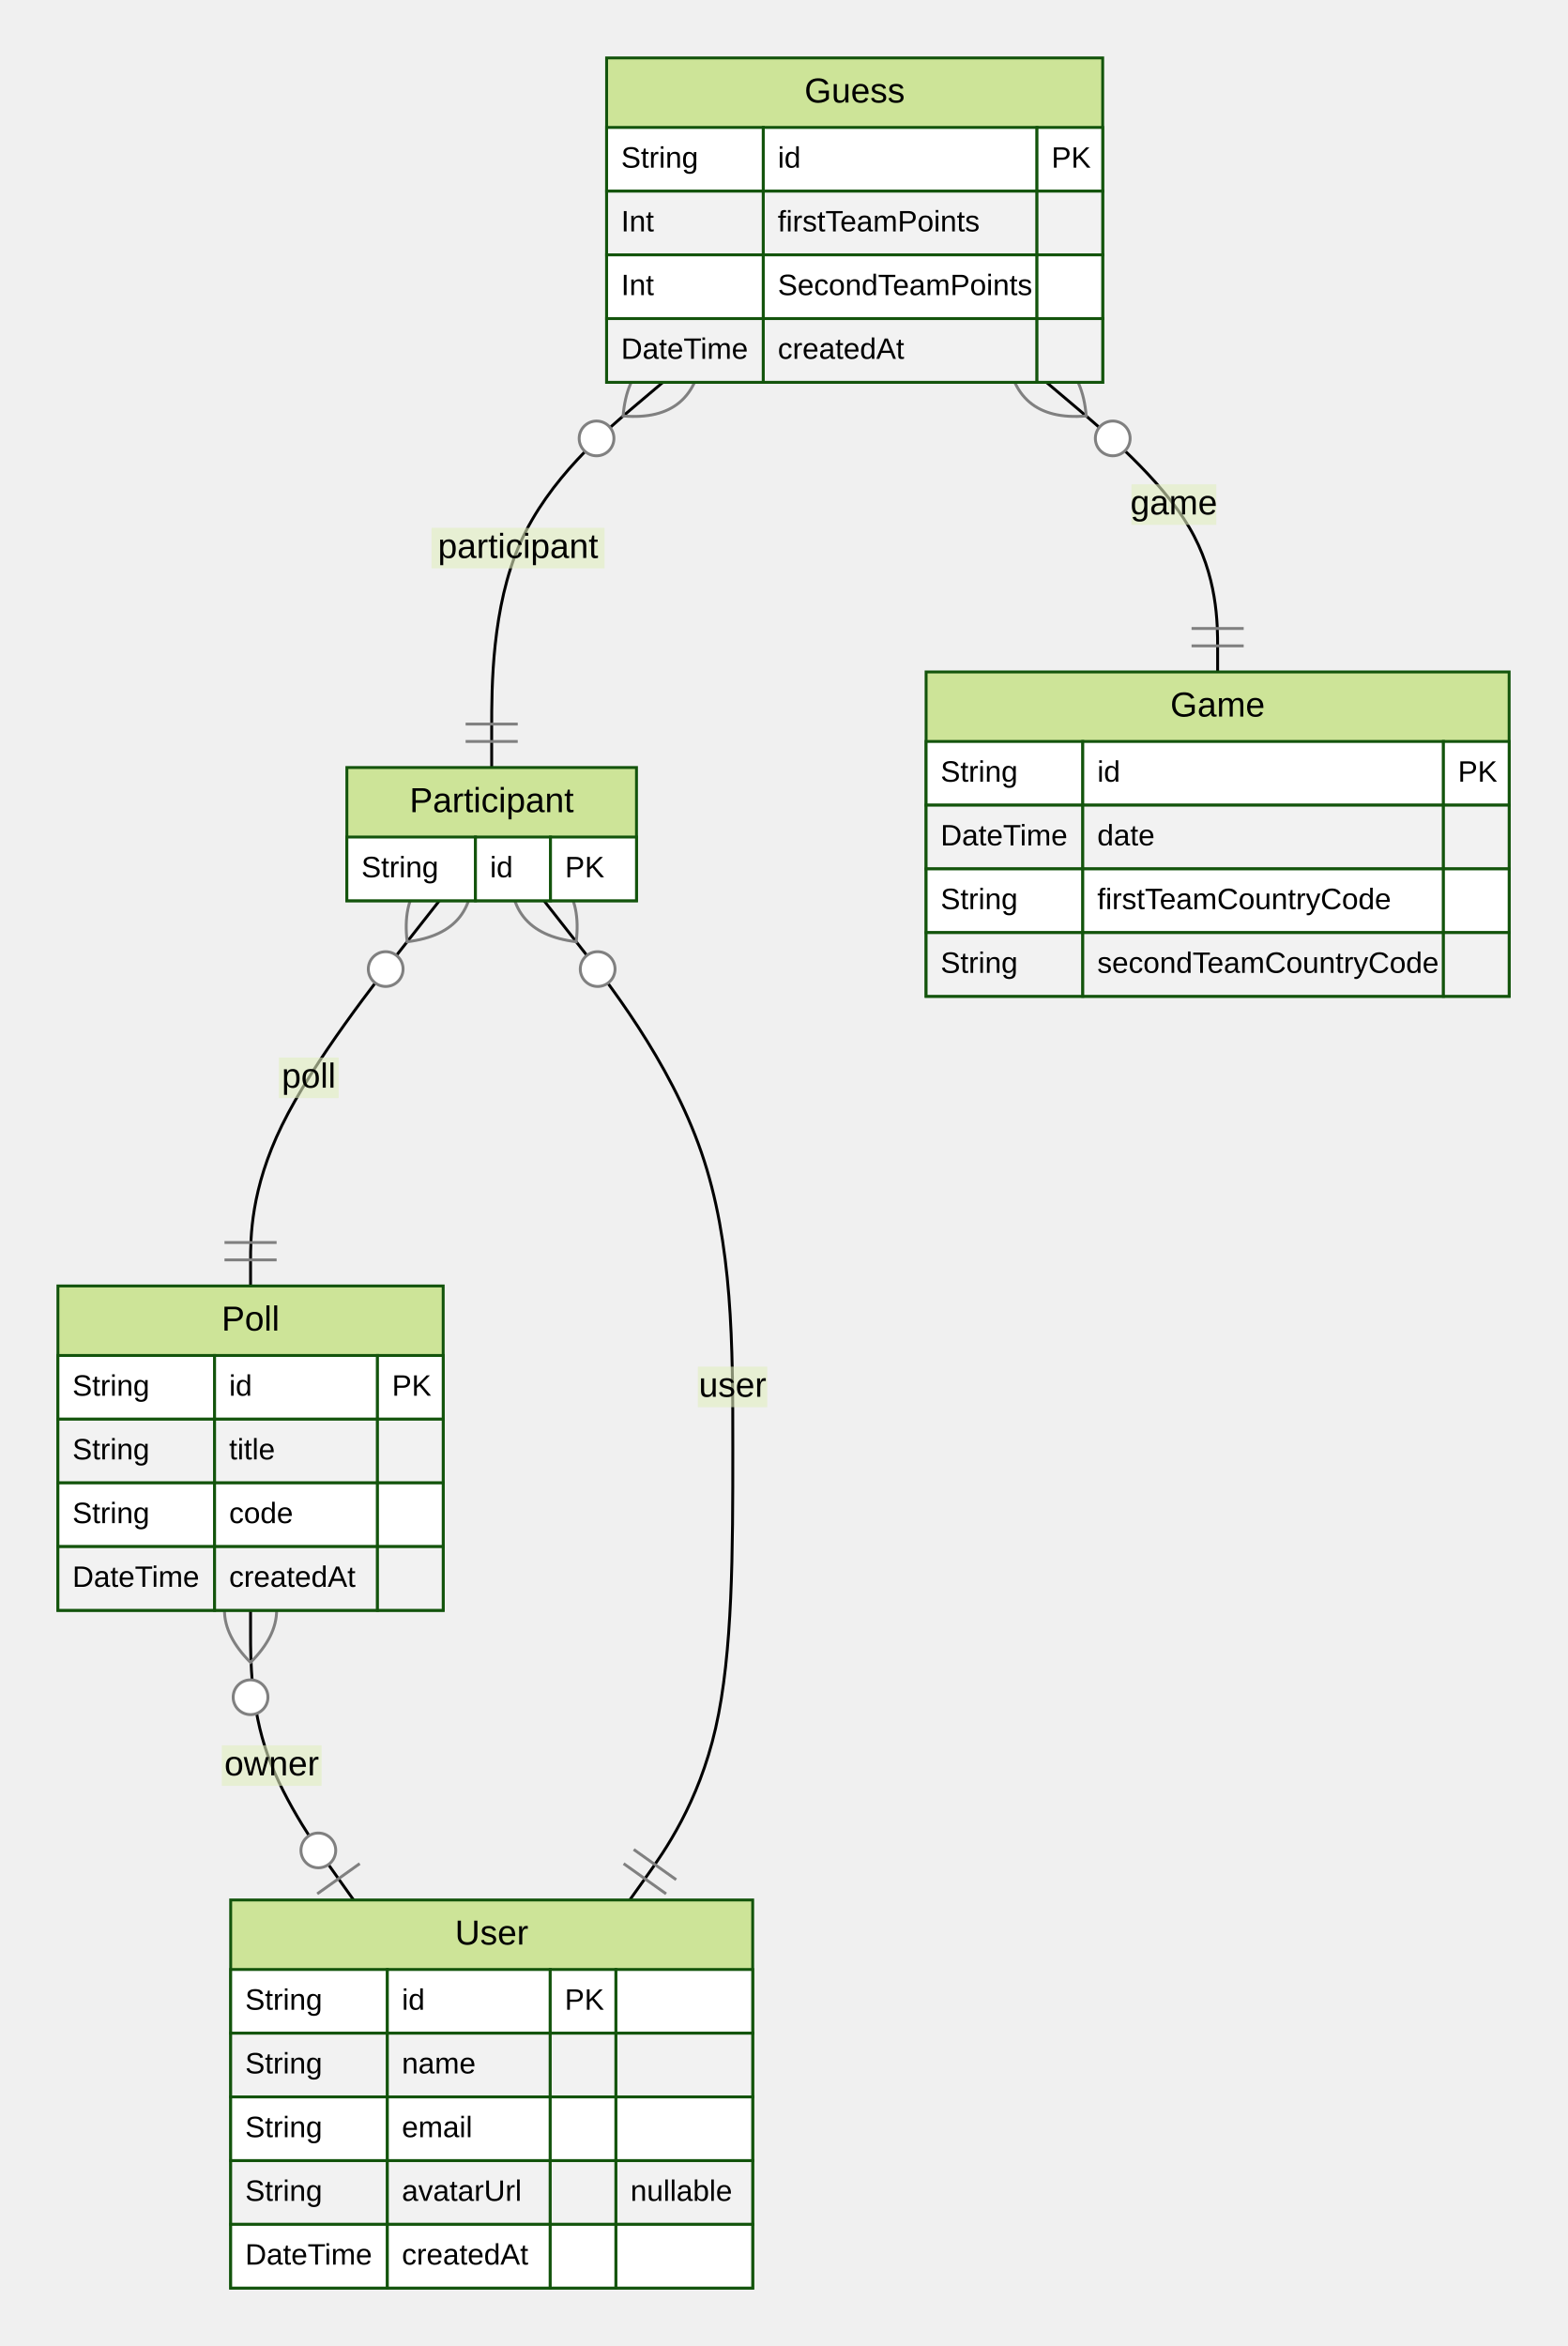
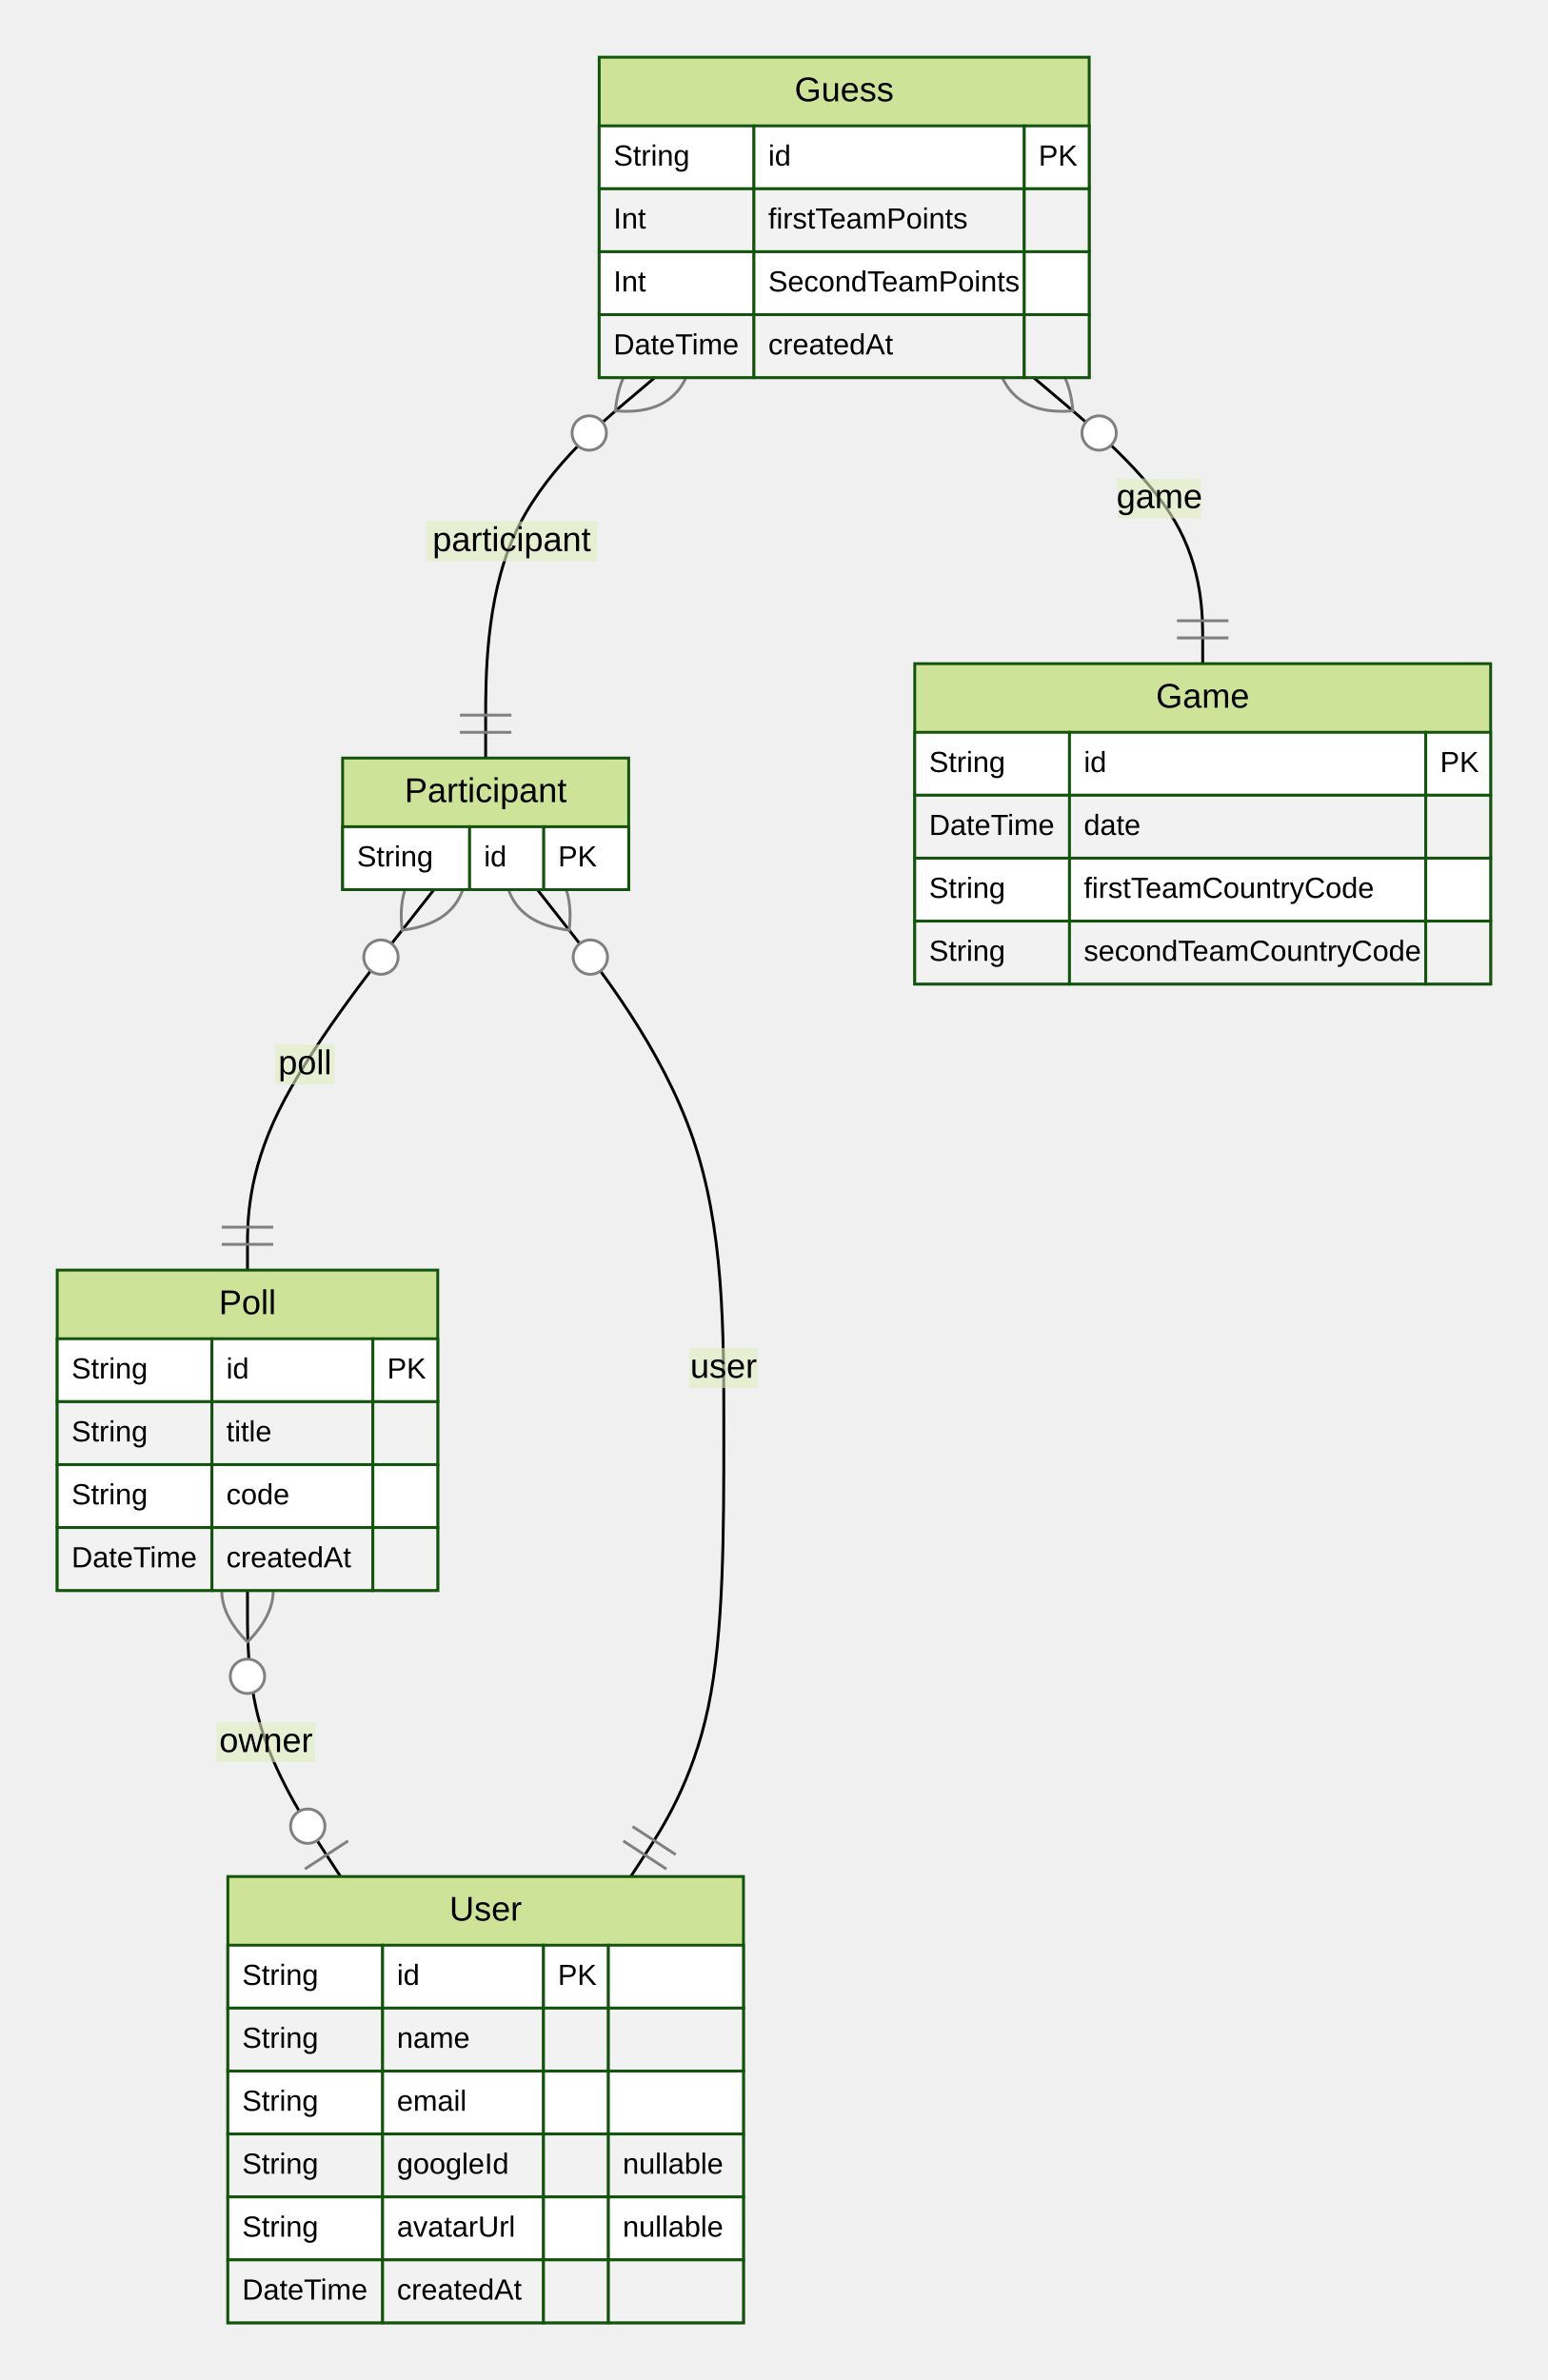
- <svg xmlns="http://www.w3.org/2000/svg" aria-labelledby="chart-title-mermaid-0 chart-desc-mermaid-0" role="img" viewBox="0 0 541.082 810" style="max-width: 541.082px; background-color: white;" width="100%" id="mermaid-0">
+ <svg xmlns="http://www.w3.org/2000/svg" aria-labelledby="chart-title-mermaid-0 chart-desc-mermaid-0" role="img" viewBox="0 0 541.082 832" style="max-width: 541.082px; background-color: white;" width="100%" id="mermaid-0">
  <style>#mermaid-0 {font-family:"trebuchet ms",verdana,arial,sans-serif;font-size:16px;fill:#000000;}#mermaid-0 .error-icon{fill:#552222;}#mermaid-0 .error-text{fill:#552222;stroke:#552222;}#mermaid-0 .edge-thickness-normal{stroke-width:2px;}#mermaid-0 .edge-thickness-thick{stroke-width:3.5px;}#mermaid-0 .edge-pattern-solid{stroke-dasharray:0;}#mermaid-0 .edge-pattern-dashed{stroke-dasharray:3;}#mermaid-0 .edge-pattern-dotted{stroke-dasharray:2;}#mermaid-0 .marker{fill:#000000;stroke:#000000;}#mermaid-0 .marker.cross{stroke:#000000;}#mermaid-0 svg{font-family:"trebuchet ms",verdana,arial,sans-serif;font-size:16px;}#mermaid-0 .entityBox{fill:#cde498;stroke:#13540c;}#mermaid-0 .attributeBoxOdd{fill:#ffffff;stroke:#13540c;}#mermaid-0 .attributeBoxEven{fill:#f2f2f2;stroke:#13540c;}#mermaid-0 .relationshipLabelBox{fill:hsl(78.158, 58.462%, 84.51%);opacity:0.7;background-color:hsl(78.158, 58.462%, 84.51%);}#mermaid-0 .relationshipLabelBox rect{opacity:0.5;}#mermaid-0 .relationshipLine{stroke:#000000;}#mermaid-0 :root{--mermaid-font-family:"trebuchet ms",verdana,arial,sans-serif;}</style>
  <g />
  <defs>
    <marker orient="auto" markerHeight="18" markerWidth="18" refY="9" refX="0" id="ONLY_ONE_START">
      <path d="M9,0 L9,18 M15,0 L15,18" fill="none" stroke="gray" />
    </marker>
  </defs>
  <defs>
    <marker orient="auto" markerHeight="18" markerWidth="18" refY="9" refX="18" id="ONLY_ONE_END">
      <path d="M3,0 L3,18 M9,0 L9,18" fill="none" stroke="gray" />
    </marker>
  </defs>
  <defs>
    <marker orient="auto" markerHeight="18" markerWidth="30" refY="9" refX="0" id="ZERO_OR_ONE_START">
      <circle r="6" cy="9" cx="21" fill="white" stroke="gray" />
      <path d="M9,0 L9,18" fill="none" stroke="gray" />
    </marker>
  </defs>
  <defs>
    <marker orient="auto" markerHeight="18" markerWidth="30" refY="9" refX="30" id="ZERO_OR_ONE_END">
      <circle r="6" cy="9" cx="9" fill="white" stroke="gray" />
      <path d="M21,0 L21,18" fill="none" stroke="gray" />
    </marker>
  </defs>
  <defs>
    <marker orient="auto" markerHeight="36" markerWidth="45" refY="18" refX="18" id="ONE_OR_MORE_START">
      <path d="M0,18 Q 18,0 36,18 Q 18,36 0,18 M42,9 L42,27" fill="none" stroke="gray" />
    </marker>
  </defs>
  <defs>
    <marker orient="auto" markerHeight="36" markerWidth="45" refY="18" refX="27" id="ONE_OR_MORE_END">
      <path d="M3,9 L3,27 M9,18 Q27,0 45,18 Q27,36 9,18" fill="none" stroke="gray" />
    </marker>
  </defs>
  <defs>
    <marker orient="auto" markerHeight="36" markerWidth="57" refY="18" refX="18" id="ZERO_OR_MORE_START">
      <circle r="6" cy="18" cx="48" fill="white" stroke="gray" />
      <path d="M0,18 Q18,0 36,18 Q18,36 0,18" fill="none" stroke="gray" />
    </marker>
  </defs>
  <defs>
    <marker orient="auto" markerHeight="36" markerWidth="57" refY="18" refX="39" id="ZERO_OR_MORE_END">
      <circle r="6" cy="18" cx="9" fill="white" stroke="gray" />
      <path d="M21,18 Q39,0 57,18 Q39,36 21,18" fill="none" stroke="gray" />
    </marker>
  </defs>
-   <path marker-start="url(#ZERO_OR_MORE_START)" marker-end="url(#ZERO_OR_ONE_END)" fill="none" stroke="gray" d="M86.513,556L86.513,564.333C86.513,572.667,86.513,589.333,92.443,606C98.373,622.667,110.233,639.333,116.163,647.667L122.093,656" class="er relationshipLine" />
-   <path marker-start="url(#ZERO_OR_MORE_START)" marker-end="url(#ONLY_ONE_END)" fill="none" stroke="gray" d="M187.835,311L198.7,324.833C209.565,338.667,231.296,366.333,242.161,397.833C253.026,429.333,253.026,464.667,253.026,500C253.026,535.333,253.026,570.667,247.096,596.667C241.167,622.667,229.307,639.333,223.377,647.667L217.447,656" class="er relationshipLine" />
+   <path marker-start="url(#ZERO_OR_MORE_START)" marker-end="url(#ZERO_OR_ONE_END)" fill="none" stroke="gray" d="M86.513,556L86.513,564.333C86.513,572.667,86.513,589.333,91.934,606C97.354,622.667,108.195,639.333,113.615,647.667L119.035,656" class="er relationshipLine" />
+   <path marker-start="url(#ZERO_OR_MORE_START)" marker-end="url(#ONLY_ONE_END)" fill="none" stroke="gray" d="M187.835,311L198.7,324.833C209.565,338.667,231.296,366.333,242.161,397.833C253.026,429.333,253.026,464.667,253.026,500C253.026,535.333,253.026,570.667,247.606,596.667C242.186,622.667,231.345,639.333,225.925,647.667L220.504,656" class="er relationshipLine" />
  <path marker-start="url(#ZERO_OR_MORE_START)" marker-end="url(#ONLY_ONE_END)" fill="none" stroke="gray" d="M151.705,311L140.839,324.833C129.974,338.667,108.244,366.333,97.378,388.5C86.513,410.667,86.513,427.333,86.513,435.667L86.513,444" class="er relationshipLine" />
  <path marker-start="url(#ZERO_OR_MORE_START)" marker-end="url(#ONLY_ONE_END)" fill="none" stroke="gray" d="M361.309,132L371.162,140.333C381.015,148.667,400.72,165.333,410.573,182C420.426,198.667,420.426,215.333,420.426,223.667L420.426,232" class="er relationshipLine" />
  <path marker-start="url(#ZERO_OR_MORE_START)" marker-end="url(#ONLY_ONE_END)" fill="none" stroke="gray" d="M228.887,132L219.034,140.333C209.181,148.667,189.476,165.333,179.623,187.5C169.77,209.667,169.77,237.333,169.77,251.167L169.77,265" class="er relationshipLine" />
  <g transform="translate(20,444 )" id="Poll">
    <rect height="112" width="133.026" y="0" x="0" stroke="gray" fill-opacity="100%" fill="honeydew" class="er entityBox" />
    <text transform="translate(66.51321,12)" style="font-family: &quot;trebuchet ms&quot;, verdana, arial, sans-serif;; font-size: 12px" text-anchor="middle" dominant-baseline="middle" y="0" x="0" id="entity-Poll" class="er entityLabel">Poll</text>
    <rect height="22" width="54.096" y="24" x="0" stroke="gray" fill-opacity="100%" fill="honeydew" class="er attributeBoxOdd" />
    <text transform="translate(5,35)" style="font-family: &quot;trebuchet ms&quot;, verdana, arial, sans-serif;; font-size: 10.2px" text-anchor="left" dominant-baseline="middle" y="0" x="0" id="entity-Poll-attr-1-type" class="er entityLabel">String</text>
    <rect height="22" width="56.243" y="24" x="54.096" stroke="gray" fill-opacity="100%" fill="honeydew" class="er attributeBoxOdd" />
    <text transform="translate(59.09555,35)" style="font-family: &quot;trebuchet ms&quot;, verdana, arial, sans-serif;; font-size: 10.2px" text-anchor="left" dominant-baseline="middle" y="0" x="0" id="entity-Poll-attr-1-name" class="er entityLabel">id</text>
    <rect height="22" width="22.688" y="24" x="110.339" stroke="gray" fill-opacity="100%" fill="honeydew" class="er attributeBoxOdd" />
    <text transform="translate(115.3387,35)" style="font-family: &quot;trebuchet ms&quot;, verdana, arial, sans-serif;; font-size: 10.2px" text-anchor="left" dominant-baseline="middle" y="0" x="0" id="entity-Poll-attr-1-key" class="er entityLabel">PK</text>
    <rect height="22" width="54.096" y="46" x="0" stroke="gray" fill-opacity="100%" fill="honeydew" class="er attributeBoxEven" />
    <text transform="translate(5,57)" style="font-family: &quot;trebuchet ms&quot;, verdana, arial, sans-serif;; font-size: 10.2px" text-anchor="left" dominant-baseline="middle" y="0" x="0" id="entity-Poll-attr-2-type" class="er entityLabel">String</text>
    <rect height="22" width="56.243" y="46" x="54.096" stroke="gray" fill-opacity="100%" fill="honeydew" class="er attributeBoxEven" />
    <text transform="translate(59.09555,57)" style="font-family: &quot;trebuchet ms&quot;, verdana, arial, sans-serif;; font-size: 10.2px" text-anchor="left" dominant-baseline="middle" y="0" x="0" id="entity-Poll-attr-2-name" class="er entityLabel">title</text>
    <rect height="22" width="22.688" y="46" x="110.339" stroke="gray" fill-opacity="100%" fill="honeydew" class="er attributeBoxEven" />
    <text transform="translate(115.3387,57)" style="font-family: &quot;trebuchet ms&quot;, verdana, arial, sans-serif;; font-size: 10.2px" text-anchor="left" dominant-baseline="middle" y="0" x="0" id="entity-Poll-attr-2-key" class="er entityLabel" />
    <rect height="22" width="54.096" y="68" x="0" stroke="gray" fill-opacity="100%" fill="honeydew" class="er attributeBoxOdd" />
    <text transform="translate(5,79)" style="font-family: &quot;trebuchet ms&quot;, verdana, arial, sans-serif;; font-size: 10.2px" text-anchor="left" dominant-baseline="middle" y="0" x="0" id="entity-Poll-attr-3-type" class="er entityLabel">String</text>
    <rect height="22" width="56.243" y="68" x="54.096" stroke="gray" fill-opacity="100%" fill="honeydew" class="er attributeBoxOdd" />
    <text transform="translate(59.09555,79)" style="font-family: &quot;trebuchet ms&quot;, verdana, arial, sans-serif;; font-size: 10.2px" text-anchor="left" dominant-baseline="middle" y="0" x="0" id="entity-Poll-attr-3-name" class="er entityLabel">code</text>
    <rect height="22" width="22.688" y="68" x="110.339" stroke="gray" fill-opacity="100%" fill="honeydew" class="er attributeBoxOdd" />
    <text transform="translate(115.3387,79)" style="font-family: &quot;trebuchet ms&quot;, verdana, arial, sans-serif;; font-size: 10.2px" text-anchor="left" dominant-baseline="middle" y="0" x="0" id="entity-Poll-attr-3-key" class="er entityLabel" />
    <rect height="22" width="54.096" y="90" x="0" stroke="gray" fill-opacity="100%" fill="honeydew" class="er attributeBoxEven" />
    <text transform="translate(5,101)" style="font-family: &quot;trebuchet ms&quot;, verdana, arial, sans-serif;; font-size: 10.2px" text-anchor="left" dominant-baseline="middle" y="0" x="0" id="entity-Poll-attr-4-type" class="er entityLabel">DateTime</text>
    <rect height="22" width="56.243" y="90" x="54.096" stroke="gray" fill-opacity="100%" fill="honeydew" class="er attributeBoxEven" />
    <text transform="translate(59.09555,101)" style="font-family: &quot;trebuchet ms&quot;, verdana, arial, sans-serif;; font-size: 10.2px" text-anchor="left" dominant-baseline="middle" y="0" x="0" id="entity-Poll-attr-4-name" class="er entityLabel">createdAt</text>
    <rect height="22" width="22.688" y="90" x="110.339" stroke="gray" fill-opacity="100%" fill="honeydew" class="er attributeBoxEven" />
    <text transform="translate(115.3387,101)" style="font-family: &quot;trebuchet ms&quot;, verdana, arial, sans-serif;; font-size: 10.2px" text-anchor="left" dominant-baseline="middle" y="0" x="0" id="entity-Poll-attr-4-key" class="er entityLabel" />
  </g>
  <g transform="translate(119.7698,265 )" id="Participant">
    <rect height="46" width="100" y="0" x="0" stroke="gray" fill-opacity="100%" fill="honeydew" class="er entityBox" />
    <text transform="translate(50,12)" style="font-family: &quot;trebuchet ms&quot;, verdana, arial, sans-serif;; font-size: 12px" text-anchor="middle" dominant-baseline="middle" y="0" x="0" id="entity-Participant" class="er entityLabel">Participant</text>
    <rect height="22" width="44.399" y="24" x="0" stroke="gray" fill-opacity="100%" fill="honeydew" class="er attributeBoxOdd" />
    <text transform="translate(5,35)" style="font-family: &quot;trebuchet ms&quot;, verdana, arial, sans-serif;; font-size: 10.2px" text-anchor="left" dominant-baseline="middle" y="0" x="0" id="entity-Participant-attr-1-type" class="er entityLabel">String</text>
    <rect height="22" width="25.911" y="24" x="44.399" stroke="gray" fill-opacity="100%" fill="honeydew" class="er attributeBoxOdd" />
    <text transform="translate(49.39862,35)" style="font-family: &quot;trebuchet ms&quot;, verdana, arial, sans-serif;; font-size: 10.2px" text-anchor="left" dominant-baseline="middle" y="0" x="0" id="entity-Participant-attr-1-name" class="er entityLabel">id</text>
    <rect height="22" width="29.69" y="24" x="70.31" stroke="gray" fill-opacity="100%" fill="honeydew" class="er attributeBoxOdd" />
    <text transform="translate(75.30976,35)" style="font-family: &quot;trebuchet ms&quot;, verdana, arial, sans-serif;; font-size: 10.2px" text-anchor="left" dominant-baseline="middle" y="0" x="0" id="entity-Participant-attr-1-key" class="er entityLabel">PK</text>
  </g>
  <g transform="translate(79.65034,656 )" id="User">
-     <rect height="134" width="180.239" y="0" x="0" stroke="gray" fill-opacity="100%" fill="honeydew" class="er entityBox" />
+     <rect height="156" width="180.239" y="0" x="0" stroke="gray" fill-opacity="100%" fill="honeydew" class="er entityBox" />
    <text transform="translate(90.11948,12)" style="font-family: &quot;trebuchet ms&quot;, verdana, arial, sans-serif;; font-size: 12px" text-anchor="middle" dominant-baseline="middle" y="0" x="0" id="entity-User" class="er entityLabel">User</text>
    <rect height="22" width="54.096" y="24" x="0" stroke="gray" fill-opacity="100%" fill="honeydew" class="er attributeBoxOdd" />
    <text transform="translate(5,35)" style="font-family: &quot;trebuchet ms&quot;, verdana, arial, sans-serif;; font-size: 10.2px" text-anchor="left" dominant-baseline="middle" y="0" x="0" id="entity-User-attr-1-type" class="er entityLabel">String</text>
    <rect height="22" width="56.243" y="24" x="54.096" stroke="gray" fill-opacity="100%" fill="honeydew" class="er attributeBoxOdd" />
    <text transform="translate(59.09555,35)" style="font-family: &quot;trebuchet ms&quot;, verdana, arial, sans-serif;; font-size: 10.2px" text-anchor="left" dominant-baseline="middle" y="0" x="0" id="entity-User-attr-1-name" class="er entityLabel">id</text>
    <rect height="22" width="22.688" y="24" x="110.339" stroke="gray" fill-opacity="100%" fill="honeydew" class="er attributeBoxOdd" />
    <text transform="translate(115.3387,35)" style="font-family: &quot;trebuchet ms&quot;, verdana, arial, sans-serif;; font-size: 10.2px" text-anchor="left" dominant-baseline="middle" y="0" x="0" id="entity-User-attr-1-key" class="er entityLabel">PK</text>
    <rect height="22" width="47.213" y="24" x="133.026" stroke="gray" fill-opacity="100%" fill="honeydew" class="er attributeBoxOdd" />
    <text transform="translate(138.0264,35)" style="font-family: &quot;trebuchet ms&quot;, verdana, arial, sans-serif;; font-size: 10.2px" text-anchor="left" dominant-baseline="middle" y="0" x="0" id="entity-User-attr-1-comment" class="er entityLabel" />
    <rect height="22" width="54.096" y="46" x="0" stroke="gray" fill-opacity="100%" fill="honeydew" class="er attributeBoxEven" />
    <text transform="translate(5,57)" style="font-family: &quot;trebuchet ms&quot;, verdana, arial, sans-serif;; font-size: 10.2px" text-anchor="left" dominant-baseline="middle" y="0" x="0" id="entity-User-attr-2-type" class="er entityLabel">String</text>
    <rect height="22" width="56.243" y="46" x="54.096" stroke="gray" fill-opacity="100%" fill="honeydew" class="er attributeBoxEven" />
    <text transform="translate(59.09555,57)" style="font-family: &quot;trebuchet ms&quot;, verdana, arial, sans-serif;; font-size: 10.2px" text-anchor="left" dominant-baseline="middle" y="0" x="0" id="entity-User-attr-2-name" class="er entityLabel">name</text>
    <rect height="22" width="22.688" y="46" x="110.339" stroke="gray" fill-opacity="100%" fill="honeydew" class="er attributeBoxEven" />
    <text transform="translate(115.3387,57)" style="font-family: &quot;trebuchet ms&quot;, verdana, arial, sans-serif;; font-size: 10.2px" text-anchor="left" dominant-baseline="middle" y="0" x="0" id="entity-User-attr-2-key" class="er entityLabel" />
    <rect height="22" width="47.213" y="46" x="133.026" stroke="gray" fill-opacity="100%" fill="honeydew" class="er attributeBoxEven" />
    <text transform="translate(138.0264,57)" style="font-family: &quot;trebuchet ms&quot;, verdana, arial, sans-serif;; font-size: 10.2px" text-anchor="left" dominant-baseline="middle" y="0" x="0" id="entity-User-attr-2-comment" class="er entityLabel" />
    <rect height="22" width="54.096" y="68" x="0" stroke="gray" fill-opacity="100%" fill="honeydew" class="er attributeBoxOdd" />
    <text transform="translate(5,79)" style="font-family: &quot;trebuchet ms&quot;, verdana, arial, sans-serif;; font-size: 10.2px" text-anchor="left" dominant-baseline="middle" y="0" x="0" id="entity-User-attr-3-type" class="er entityLabel">String</text>
    <rect height="22" width="56.243" y="68" x="54.096" stroke="gray" fill-opacity="100%" fill="honeydew" class="er attributeBoxOdd" />
    <text transform="translate(59.09555,79)" style="font-family: &quot;trebuchet ms&quot;, verdana, arial, sans-serif;; font-size: 10.2px" text-anchor="left" dominant-baseline="middle" y="0" x="0" id="entity-User-attr-3-name" class="er entityLabel">email</text>
    <rect height="22" width="22.688" y="68" x="110.339" stroke="gray" fill-opacity="100%" fill="honeydew" class="er attributeBoxOdd" />
    <text transform="translate(115.3387,79)" style="font-family: &quot;trebuchet ms&quot;, verdana, arial, sans-serif;; font-size: 10.2px" text-anchor="left" dominant-baseline="middle" y="0" x="0" id="entity-User-attr-3-key" class="er entityLabel" />
    <rect height="22" width="47.213" y="68" x="133.026" stroke="gray" fill-opacity="100%" fill="honeydew" class="er attributeBoxOdd" />
    <text transform="translate(138.0264,79)" style="font-family: &quot;trebuchet ms&quot;, verdana, arial, sans-serif;; font-size: 10.2px" text-anchor="left" dominant-baseline="middle" y="0" x="0" id="entity-User-attr-3-comment" class="er entityLabel" />
    <rect height="22" width="54.096" y="90" x="0" stroke="gray" fill-opacity="100%" fill="honeydew" class="er attributeBoxEven" />
    <text transform="translate(5,101)" style="font-family: &quot;trebuchet ms&quot;, verdana, arial, sans-serif;; font-size: 10.2px" text-anchor="left" dominant-baseline="middle" y="0" x="0" id="entity-User-attr-4-type" class="er entityLabel">String</text>
    <rect height="22" width="56.243" y="90" x="54.096" stroke="gray" fill-opacity="100%" fill="honeydew" class="er attributeBoxEven" />
-     <text transform="translate(59.09555,101)" style="font-family: &quot;trebuchet ms&quot;, verdana, arial, sans-serif;; font-size: 10.2px" text-anchor="left" dominant-baseline="middle" y="0" x="0" id="entity-User-attr-4-name" class="er entityLabel">avatarUrl</text>
+     <text transform="translate(59.09555,101)" style="font-family: &quot;trebuchet ms&quot;, verdana, arial, sans-serif;; font-size: 10.2px" text-anchor="left" dominant-baseline="middle" y="0" x="0" id="entity-User-attr-4-name" class="er entityLabel">googleId</text>
    <rect height="22" width="22.688" y="90" x="110.339" stroke="gray" fill-opacity="100%" fill="honeydew" class="er attributeBoxEven" />
    <text transform="translate(115.3387,101)" style="font-family: &quot;trebuchet ms&quot;, verdana, arial, sans-serif;; font-size: 10.2px" text-anchor="left" dominant-baseline="middle" y="0" x="0" id="entity-User-attr-4-key" class="er entityLabel" />
    <rect height="22" width="47.213" y="90" x="133.026" stroke="gray" fill-opacity="100%" fill="honeydew" class="er attributeBoxEven" />
    <text transform="translate(138.0264,101)" style="font-family: &quot;trebuchet ms&quot;, verdana, arial, sans-serif;; font-size: 10.2px" text-anchor="left" dominant-baseline="middle" y="0" x="0" id="entity-User-attr-4-comment" class="er entityLabel">nullable</text>
    <rect height="22" width="54.096" y="112" x="0" stroke="gray" fill-opacity="100%" fill="honeydew" class="er attributeBoxOdd" />
-     <text transform="translate(5,123)" style="font-family: &quot;trebuchet ms&quot;, verdana, arial, sans-serif;; font-size: 10.2px" text-anchor="left" dominant-baseline="middle" y="0" x="0" id="entity-User-attr-5-type" class="er entityLabel">DateTime</text>
+     <text transform="translate(5,123)" style="font-family: &quot;trebuchet ms&quot;, verdana, arial, sans-serif;; font-size: 10.2px" text-anchor="left" dominant-baseline="middle" y="0" x="0" id="entity-User-attr-5-type" class="er entityLabel">String</text>
    <rect height="22" width="56.243" y="112" x="54.096" stroke="gray" fill-opacity="100%" fill="honeydew" class="er attributeBoxOdd" />
-     <text transform="translate(59.09555,123)" style="font-family: &quot;trebuchet ms&quot;, verdana, arial, sans-serif;; font-size: 10.2px" text-anchor="left" dominant-baseline="middle" y="0" x="0" id="entity-User-attr-5-name" class="er entityLabel">createdAt</text>
+     <text transform="translate(59.09555,123)" style="font-family: &quot;trebuchet ms&quot;, verdana, arial, sans-serif;; font-size: 10.2px" text-anchor="left" dominant-baseline="middle" y="0" x="0" id="entity-User-attr-5-name" class="er entityLabel">avatarUrl</text>
    <rect height="22" width="22.688" y="112" x="110.339" stroke="gray" fill-opacity="100%" fill="honeydew" class="er attributeBoxOdd" />
    <text transform="translate(115.3387,123)" style="font-family: &quot;trebuchet ms&quot;, verdana, arial, sans-serif;; font-size: 10.2px" text-anchor="left" dominant-baseline="middle" y="0" x="0" id="entity-User-attr-5-key" class="er entityLabel" />
    <rect height="22" width="47.213" y="112" x="133.026" stroke="gray" fill-opacity="100%" fill="honeydew" class="er attributeBoxOdd" />
-     <text transform="translate(138.0264,123)" style="font-family: &quot;trebuchet ms&quot;, verdana, arial, sans-serif;; font-size: 10.2px" text-anchor="left" dominant-baseline="middle" y="0" x="0" id="entity-User-attr-5-comment" class="er entityLabel" />
+     <text transform="translate(138.0264,123)" style="font-family: &quot;trebuchet ms&quot;, verdana, arial, sans-serif;; font-size: 10.2px" text-anchor="left" dominant-baseline="middle" y="0" x="0" id="entity-User-attr-5-comment" class="er entityLabel">nullable</text>
+     <rect height="22" width="54.096" y="134" x="0" stroke="gray" fill-opacity="100%" fill="honeydew" class="er attributeBoxEven" />
+     <text transform="translate(5,145)" style="font-family: &quot;trebuchet ms&quot;, verdana, arial, sans-serif;; font-size: 10.2px" text-anchor="left" dominant-baseline="middle" y="0" x="0" id="entity-User-attr-6-type" class="er entityLabel">DateTime</text>
+     <rect height="22" width="56.243" y="134" x="54.096" stroke="gray" fill-opacity="100%" fill="honeydew" class="er attributeBoxEven" />
+     <text transform="translate(59.09555,145)" style="font-family: &quot;trebuchet ms&quot;, verdana, arial, sans-serif;; font-size: 10.2px" text-anchor="left" dominant-baseline="middle" y="0" x="0" id="entity-User-attr-6-name" class="er entityLabel">createdAt</text>
+     <rect height="22" width="22.688" y="134" x="110.339" stroke="gray" fill-opacity="100%" fill="honeydew" class="er attributeBoxEven" />
+     <text transform="translate(115.3387,145)" style="font-family: &quot;trebuchet ms&quot;, verdana, arial, sans-serif;; font-size: 10.2px" text-anchor="left" dominant-baseline="middle" y="0" x="0" id="entity-User-attr-6-key" class="er entityLabel" />
+     <rect height="22" width="47.213" y="134" x="133.026" stroke="gray" fill-opacity="100%" fill="honeydew" class="er attributeBoxEven" />
+     <text transform="translate(138.0264,145)" style="font-family: &quot;trebuchet ms&quot;, verdana, arial, sans-serif;; font-size: 10.2px" text-anchor="left" dominant-baseline="middle" y="0" x="0" id="entity-User-attr-6-comment" class="er entityLabel" />
  </g>
  <g transform="translate(319.7698,232 )" id="Game">
    <rect height="112" width="201.312" y="0" x="0" stroke="gray" fill-opacity="100%" fill="honeydew" class="er entityBox" />
    <text transform="translate(100.6562,12)" style="font-family: &quot;trebuchet ms&quot;, verdana, arial, sans-serif;; font-size: 12px" text-anchor="middle" dominant-baseline="middle" y="0" x="0" id="entity-Game" class="er entityLabel">Game</text>
    <rect height="22" width="54.096" y="24" x="0" stroke="gray" fill-opacity="100%" fill="honeydew" class="er attributeBoxOdd" />
    <text transform="translate(5,35)" style="font-family: &quot;trebuchet ms&quot;, verdana, arial, sans-serif;; font-size: 10.2px" text-anchor="left" dominant-baseline="middle" y="0" x="0" id="entity-Game-attr-1-type" class="er entityLabel">String</text>
    <rect height="22" width="124.529" y="24" x="54.096" stroke="gray" fill-opacity="100%" fill="honeydew" class="er attributeBoxOdd" />
    <text transform="translate(59.09555,35)" style="font-family: &quot;trebuchet ms&quot;, verdana, arial, sans-serif;; font-size: 10.2px" text-anchor="left" dominant-baseline="middle" y="0" x="0" id="entity-Game-attr-1-name" class="er entityLabel">id</text>
    <rect height="22" width="22.688" y="24" x="178.625" stroke="gray" fill-opacity="100%" fill="honeydew" class="er attributeBoxOdd" />
    <text transform="translate(183.6248,35)" style="font-family: &quot;trebuchet ms&quot;, verdana, arial, sans-serif;; font-size: 10.2px" text-anchor="left" dominant-baseline="middle" y="0" x="0" id="entity-Game-attr-1-key" class="er entityLabel">PK</text>
    <rect height="22" width="54.096" y="46" x="0" stroke="gray" fill-opacity="100%" fill="honeydew" class="er attributeBoxEven" />
    <text transform="translate(5,57)" style="font-family: &quot;trebuchet ms&quot;, verdana, arial, sans-serif;; font-size: 10.2px" text-anchor="left" dominant-baseline="middle" y="0" x="0" id="entity-Game-attr-2-type" class="er entityLabel">DateTime</text>
    <rect height="22" width="124.529" y="46" x="54.096" stroke="gray" fill-opacity="100%" fill="honeydew" class="er attributeBoxEven" />
    <text transform="translate(59.09555,57)" style="font-family: &quot;trebuchet ms&quot;, verdana, arial, sans-serif;; font-size: 10.2px" text-anchor="left" dominant-baseline="middle" y="0" x="0" id="entity-Game-attr-2-name" class="er entityLabel">date</text>
    <rect height="22" width="22.688" y="46" x="178.625" stroke="gray" fill-opacity="100%" fill="honeydew" class="er attributeBoxEven" />
    <text transform="translate(183.6248,57)" style="font-family: &quot;trebuchet ms&quot;, verdana, arial, sans-serif;; font-size: 10.2px" text-anchor="left" dominant-baseline="middle" y="0" x="0" id="entity-Game-attr-2-key" class="er entityLabel" />
    <rect height="22" width="54.096" y="68" x="0" stroke="gray" fill-opacity="100%" fill="honeydew" class="er attributeBoxOdd" />
    <text transform="translate(5,79)" style="font-family: &quot;trebuchet ms&quot;, verdana, arial, sans-serif;; font-size: 10.2px" text-anchor="left" dominant-baseline="middle" y="0" x="0" id="entity-Game-attr-3-type" class="er entityLabel">String</text>
    <rect height="22" width="124.529" y="68" x="54.096" stroke="gray" fill-opacity="100%" fill="honeydew" class="er attributeBoxOdd" />
    <text transform="translate(59.09555,79)" style="font-family: &quot;trebuchet ms&quot;, verdana, arial, sans-serif;; font-size: 10.2px" text-anchor="left" dominant-baseline="middle" y="0" x="0" id="entity-Game-attr-3-name" class="er entityLabel">firstTeamCountryCode</text>
    <rect height="22" width="22.688" y="68" x="178.625" stroke="gray" fill-opacity="100%" fill="honeydew" class="er attributeBoxOdd" />
    <text transform="translate(183.6248,79)" style="font-family: &quot;trebuchet ms&quot;, verdana, arial, sans-serif;; font-size: 10.2px" text-anchor="left" dominant-baseline="middle" y="0" x="0" id="entity-Game-attr-3-key" class="er entityLabel" />
    <rect height="22" width="54.096" y="90" x="0" stroke="gray" fill-opacity="100%" fill="honeydew" class="er attributeBoxEven" />
    <text transform="translate(5,101)" style="font-family: &quot;trebuchet ms&quot;, verdana, arial, sans-serif;; font-size: 10.2px" text-anchor="left" dominant-baseline="middle" y="0" x="0" id="entity-Game-attr-4-type" class="er entityLabel">String</text>
    <rect height="22" width="124.529" y="90" x="54.096" stroke="gray" fill-opacity="100%" fill="honeydew" class="er attributeBoxEven" />
    <text transform="translate(59.09555,101)" style="font-family: &quot;trebuchet ms&quot;, verdana, arial, sans-serif;; font-size: 10.2px" text-anchor="left" dominant-baseline="middle" y="0" x="0" id="entity-Game-attr-4-name" class="er entityLabel">secondTeamCountryCode</text>
    <rect height="22" width="22.688" y="90" x="178.625" stroke="gray" fill-opacity="100%" fill="honeydew" class="er attributeBoxEven" />
    <text transform="translate(183.6248,101)" style="font-family: &quot;trebuchet ms&quot;, verdana, arial, sans-serif;; font-size: 10.2px" text-anchor="left" dominant-baseline="middle" y="0" x="0" id="entity-Game-attr-4-key" class="er entityLabel" />
  </g>
  <g transform="translate(209.4573,20 )" id="Guess">
    <rect height="112" width="171.281" y="0" x="0" stroke="gray" fill-opacity="100%" fill="honeydew" class="er entityBox" />
    <text transform="translate(85.64068,12)" style="font-family: &quot;trebuchet ms&quot;, verdana, arial, sans-serif;; font-size: 12px" text-anchor="middle" dominant-baseline="middle" y="0" x="0" id="entity-Guess" class="er entityLabel">Guess</text>
    <rect height="22" width="54.096" y="24" x="0" stroke="gray" fill-opacity="100%" fill="honeydew" class="er attributeBoxOdd" />
    <text transform="translate(5,35)" style="font-family: &quot;trebuchet ms&quot;, verdana, arial, sans-serif;; font-size: 10.2px" text-anchor="left" dominant-baseline="middle" y="0" x="0" id="entity-Guess-attr-1-type" class="er entityLabel">String</text>
    <rect height="22" width="94.498" y="24" x="54.096" stroke="gray" fill-opacity="100%" fill="honeydew" class="er attributeBoxOdd" />
    <text transform="translate(59.09555,35)" style="font-family: &quot;trebuchet ms&quot;, verdana, arial, sans-serif;; font-size: 10.2px" text-anchor="left" dominant-baseline="middle" y="0" x="0" id="entity-Guess-attr-1-name" class="er entityLabel">id</text>
    <rect height="22" width="22.688" y="24" x="148.594" stroke="gray" fill-opacity="100%" fill="honeydew" class="er attributeBoxOdd" />
    <text transform="translate(153.5937,35)" style="font-family: &quot;trebuchet ms&quot;, verdana, arial, sans-serif;; font-size: 10.2px" text-anchor="left" dominant-baseline="middle" y="0" x="0" id="entity-Guess-attr-1-key" class="er entityLabel">PK</text>
    <rect height="22" width="54.096" y="46" x="0" stroke="gray" fill-opacity="100%" fill="honeydew" class="er attributeBoxEven" />
    <text transform="translate(5,57)" style="font-family: &quot;trebuchet ms&quot;, verdana, arial, sans-serif;; font-size: 10.2px" text-anchor="left" dominant-baseline="middle" y="0" x="0" id="entity-Guess-attr-2-type" class="er entityLabel">Int</text>
    <rect height="22" width="94.498" y="46" x="54.096" stroke="gray" fill-opacity="100%" fill="honeydew" class="er attributeBoxEven" />
    <text transform="translate(59.09555,57)" style="font-family: &quot;trebuchet ms&quot;, verdana, arial, sans-serif;; font-size: 10.2px" text-anchor="left" dominant-baseline="middle" y="0" x="0" id="entity-Guess-attr-2-name" class="er entityLabel">firstTeamPoints</text>
    <rect height="22" width="22.688" y="46" x="148.594" stroke="gray" fill-opacity="100%" fill="honeydew" class="er attributeBoxEven" />
    <text transform="translate(153.5937,57)" style="font-family: &quot;trebuchet ms&quot;, verdana, arial, sans-serif;; font-size: 10.2px" text-anchor="left" dominant-baseline="middle" y="0" x="0" id="entity-Guess-attr-2-key" class="er entityLabel" />
    <rect height="22" width="54.096" y="68" x="0" stroke="gray" fill-opacity="100%" fill="honeydew" class="er attributeBoxOdd" />
    <text transform="translate(5,79)" style="font-family: &quot;trebuchet ms&quot;, verdana, arial, sans-serif;; font-size: 10.2px" text-anchor="left" dominant-baseline="middle" y="0" x="0" id="entity-Guess-attr-3-type" class="er entityLabel">Int</text>
    <rect height="22" width="94.498" y="68" x="54.096" stroke="gray" fill-opacity="100%" fill="honeydew" class="er attributeBoxOdd" />
    <text transform="translate(59.09555,79)" style="font-family: &quot;trebuchet ms&quot;, verdana, arial, sans-serif;; font-size: 10.2px" text-anchor="left" dominant-baseline="middle" y="0" x="0" id="entity-Guess-attr-3-name" class="er entityLabel">SecondTeamPoints</text>
    <rect height="22" width="22.688" y="68" x="148.594" stroke="gray" fill-opacity="100%" fill="honeydew" class="er attributeBoxOdd" />
    <text transform="translate(153.5937,79)" style="font-family: &quot;trebuchet ms&quot;, verdana, arial, sans-serif;; font-size: 10.2px" text-anchor="left" dominant-baseline="middle" y="0" x="0" id="entity-Guess-attr-3-key" class="er entityLabel" />
    <rect height="22" width="54.096" y="90" x="0" stroke="gray" fill-opacity="100%" fill="honeydew" class="er attributeBoxEven" />
    <text transform="translate(5,101)" style="font-family: &quot;trebuchet ms&quot;, verdana, arial, sans-serif;; font-size: 10.2px" text-anchor="left" dominant-baseline="middle" y="0" x="0" id="entity-Guess-attr-4-type" class="er entityLabel">DateTime</text>
    <rect height="22" width="94.498" y="90" x="54.096" stroke="gray" fill-opacity="100%" fill="honeydew" class="er attributeBoxEven" />
    <text transform="translate(59.09555,101)" style="font-family: &quot;trebuchet ms&quot;, verdana, arial, sans-serif;; font-size: 10.2px" text-anchor="left" dominant-baseline="middle" y="0" x="0" id="entity-Guess-attr-4-name" class="er entityLabel">createdAt</text>
    <rect height="22" width="22.688" y="90" x="148.594" stroke="gray" fill-opacity="100%" fill="honeydew" class="er attributeBoxEven" />
    <text transform="translate(153.5937,101)" style="font-family: &quot;trebuchet ms&quot;, verdana, arial, sans-serif;; font-size: 10.2px" text-anchor="left" dominant-baseline="middle" y="0" x="0" id="entity-Guess-attr-4-key" class="er entityLabel" />
  </g>
-   <rect fill-opacity="85%" fill="white" height="14" width="34.471" y="602.592" x="76.574" class="er relationshipLabelBox" />
-   <text style="font-family: &quot;trebuchet ms&quot;, verdana, arial, sans-serif;; font-size: 12px" dominant-baseline="middle" text-anchor="middle" y="609.592" x="93.81" id="rel1" class="er relationshipLabel">owner</text>
-   <rect fill-opacity="85%" fill="white" height="14" width="23.959" y="471.862" x="240.96" class="er relationshipLabelBox" />
-   <text style="font-family: &quot;trebuchet ms&quot;, verdana, arial, sans-serif;; font-size: 12px" dominant-baseline="middle" text-anchor="middle" y="478.862" x="252.94" id="rel2" class="er relationshipLabel">user</text>
+   <rect fill-opacity="85%" fill="white" height="14" width="34.471" y="602.078" x="75.759" class="er relationshipLabelBox" />
+   <text style="font-family: &quot;trebuchet ms&quot;, verdana, arial, sans-serif;; font-size: 12px" dominant-baseline="middle" text-anchor="middle" y="609.078" x="92.994" id="rel1" class="er relationshipLabel">owner</text>
+   <rect fill-opacity="85%" fill="white" height="14" width="23.959" y="471.248" x="240.952" class="er relationshipLabelBox" />
+   <text style="font-family: &quot;trebuchet ms&quot;, verdana, arial, sans-serif;; font-size: 12px" dominant-baseline="middle" text-anchor="middle" y="478.248" x="252.932" id="rel2" class="er relationshipLabel">user</text>
  <rect fill-opacity="85%" fill="white" height="14" width="20.664" y="365.133" x="96.274" class="er relationshipLabelBox" />
  <text style="font-family: &quot;trebuchet ms&quot;, verdana, arial, sans-serif;; font-size: 12px" dominant-baseline="middle" text-anchor="middle" y="372.133" x="106.606" id="rel3" class="er relationshipLabel">poll</text>
  <rect fill-opacity="85%" fill="white" height="14" width="29.289" y="167.222" x="390.665" class="er relationshipLabelBox" />
  <text style="font-family: &quot;trebuchet ms&quot;, verdana, arial, sans-serif;; font-size: 12px" dominant-baseline="middle" text-anchor="middle" y="174.222" x="405.31" id="rel4" class="er relationshipLabel">game</text>
  <rect fill-opacity="85%" fill="white" height="14" width="59.744" y="182.256" x="148.995" class="er relationshipLabelBox" />
  <text style="font-family: &quot;trebuchet ms&quot;, verdana, arial, sans-serif;; font-size: 12px" dominant-baseline="middle" text-anchor="middle" y="189.256" x="178.867" id="rel5" class="er relationshipLabel">participant</text>
</svg>
